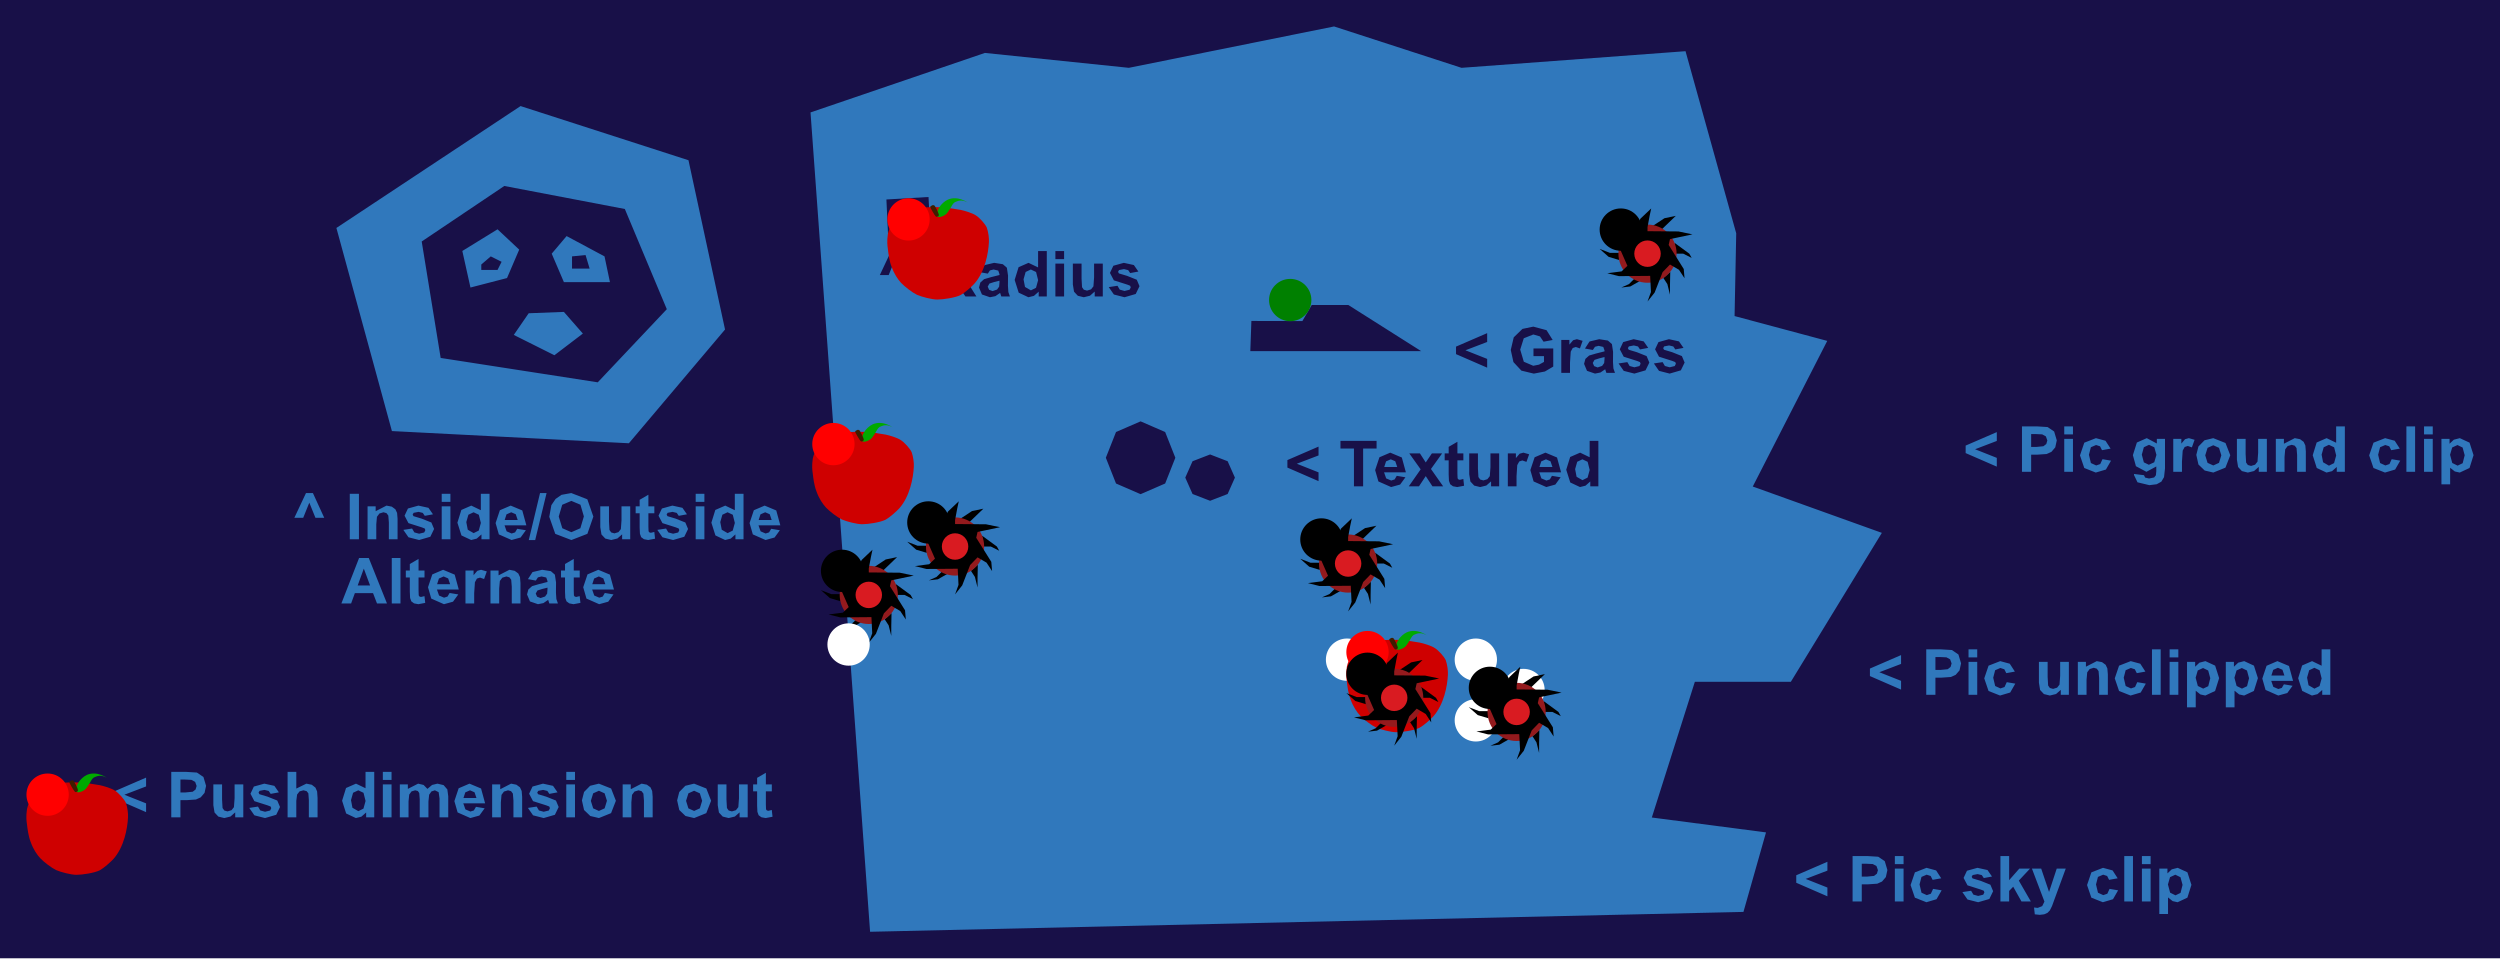
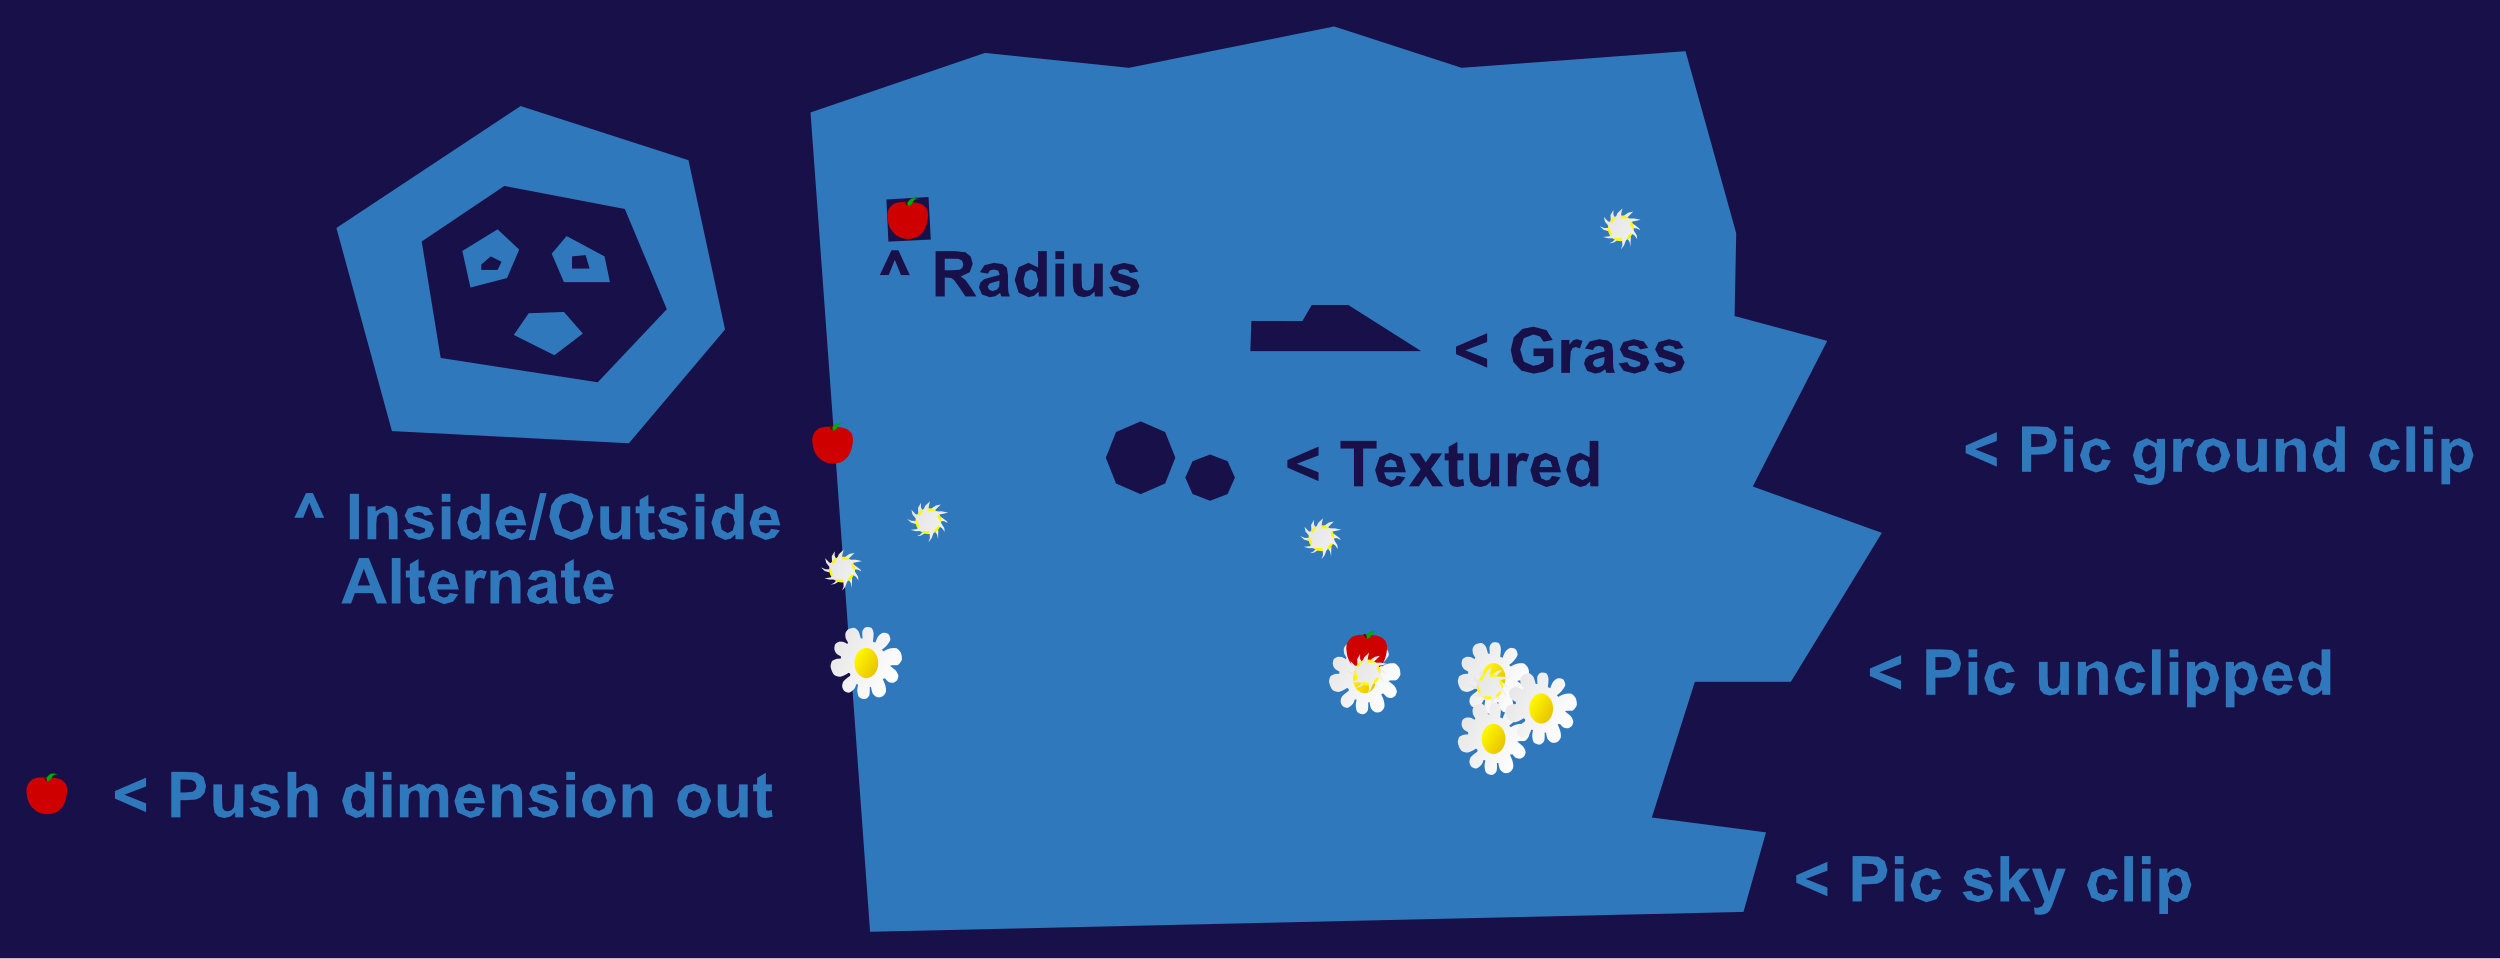
<svg xmlns="http://www.w3.org/2000/svg" xmlns:xlink="http://www.w3.org/1999/xlink" viewBox="0 0 945.219 362.292">
  <defs>
    <g id="killer">
      <style type="text/css">
-         	.st0 { fill: #000000; }
-         	.st1 { fill: #941A1D; }
-         	.st2 { fill: #D91B21; }
+         	.st0{fill:#231F20;}
+         	.st1{fill:#941A1D;}
+         	.st2{fill:#D91B21;}
        </style>
-       <polygon class="st0" points="20.1,6.6 23.5,7.9 28.8,2.8 24.5,3.7" />
-       <polygon class="st0" points="28.3,13 33.9,17.1 34.8,18.7 31.6,17.1 28.8,17.1" />
-       <polygon class="st0" points="26.7,24 26.6,28.9 26.6,32.6 25.6,28.6 24.1,26.3" />
-       <polygon class="st0" points="15.1,27.5 11.6,29.5 8.2,29.9 11.1,28.6 13.1,26.6" />
-       <polygon class="st0" points="7.4,19.5 7.4,16.8 3.9,16.8 0,15.3 3.4,18.3" />
-       <polygon class="st0" points="9.6,10.4 9.2,5.6 11.7,1.3 11.7,5.3 13.1,7.9" />
-       <circle class="st1" cx="18.1" cy="17.1" r="11" />
-       <polygon class="st0" points="26.1,13.8 31.8,22.9 32.1,26.4 30,23.2 26.6,21.2 23.8,24.1 20.8,31.8 18.1,35.2 19.4,31.6 19.1,25.5           7.3,25.6 2.9,24.5 8.3,23.8 10.5,21.7 7.6,15.1 4.6,11.4 3.6,7.3 7.1,10.9 9.5,12.1 10.9,12.1 13.1,8.8 15.4,3.9 19.5,0 18.9,2.8           18.1,7.1 18.1,8.6 29.8,8.7 35.1,9.8 26.6,11.6" />
-       <circle class="st2" cx="18.1" cy="17.1" r="5" />
+       <polygon id="polygon3339" class="st0" points="12.7,1.2 10.8,1.6 8.9,2.9 10.4,3.5 " />
+       <polygon id="polygon3341" class="st0" points="15.3,8.2 13.9,7.5 12.7,7.5 12.5,5.7 14.9,7.5 " />
+       <polygon id="polygon3343" class="st0" points="11.7,14.4 11.3,12.6 10.6,11.6 11.8,10.6 11.7,12.7 " />
+       <polygon id="polygon3345" class="st0" points="3.6,13.2 4.9,12.6 5.8,11.7 6.7,12.1 5.1,13 " />
+       <polygon id="polygon3347" class="st0" points="1.7,7.4 0,6.7 1.5,8.1 3.3,8.6 3.3,7.4 " />
+       <polygon id="polygon3349" class="st0" points="5.2,0.6 5.2,2.3 5.8,3.5 4.2,4.6 4.1,2.5 " />
+       <circle id="circle3351" class="st1" cx="8" cy="7.5" r="4.9" />
+       <polygon id="polygon3353" class="st0" points="14.2,11.6 13.2,10.2 11.7,9.3 10.5,10.6 9.2,14 8,15.5 8.6,13.9 8.4,11.2 3.2,11.3          1.3,10.8 3.7,10.5 4.6,9.6 3.4,6.7 2,5 1.6,3.2 3.1,4.8 4.2,5.3 4.8,5.3 5.8,3.9 6.8,1.7 8.6,0 8.3,1.2 8,3.1 8,3.8 13.1,3.8          15.5,4.3 11.7,5.1 11.5,6.1 14,10.1 " />
+       <circle id="circle3355" class="st2" cx="8" cy="7.5" r="2.2" />
    </g>
    <g id="apple">
      <style type="text/css">
        	.main{fill:#CF0000;}
        	.leaf{fill:#00AA00;}
        	.stem{fill:#3F1D00;}
        </style>
-       <path class="main" d="M38.4,16.6c0.1-1.4-0.2-3.8-0.8-5.5c-0.6-1.4-2.8-3.8-4.1-4.6c-1.3-0.9-4.3-1.8-5.8-2.1           c-2.1-0.4-5.6-0.9-7.7-1c-1.8-0.1-6.2,0-7.9,0.2c-1.6,0.2-4.9,0.8-6.3,1.7C4.7,5.9,2.8,7.7,2.2,8.7c-0.7,1.1-1.8,3.5-2,4.8           c-0.4,2.8-0.2,4.3,0,5.7c0.2,1.7,0.5,4.4,1.4,6.7c1,2.8,2.4,4.8,3.6,6.1c1.3,1.4,4.3,3.7,6,4.5c1.8,0.8,5.7,1.8,7.7,1.8           c2.2,0,6.8-0.7,8.8-1.7c1.5-0.8,4.1-3.1,5.2-4.3C36.9,27.8,38.2,20.8,38.4,16.6z" />
-       <path class="leaf" d="M30.6,1.8c-0.4-0.3-2-1.3-3.8-0.8c-0.2,0.1-0.7,0.2-1.3,0.5c-0.9,0.6-1,1.3-2,2.8c-0.6,0.9-0.9,1.4-1.4,1.8           c-1,0.8-2.6,1.3-3.2,0.8c-0.7-0.7,0.2-2.8,1.1-4c0.5-0.6,1.4-1.7,2.9-2.4C26.7-1.1,30.4,1.6,30.6,1.8z" />
-       <path class="stem" d="M18.4,7c-0.7-0.7-2.1-3.4-2.1-3.4c-0.1-0.2-0.1-0.5,0.1-0.6l0.5-0.3C17.3,2.5,17.8,2.6,18,3           c0,0,1.5,2.6,1.5,3.5c0,0-0.3,0.3-0.4,0.4C19,7,18.4,7,18.4,7z" />
+       <path class="main" d="M15.4,6.6c0-0.5-0.1-1.5-0.3-2.2c-0.2-0.6-1.1-1.5-1.7-1.9c-0.5-0.3-1.7-0.7-2.3-0.8C10.2,1.6,8.8,1.4,8,1.4             c-0.7,0-2.5,0-3.2,0.1c-0.6,0.1-2,0.3-2.5,0.7c-0.4,0.3-1.2,1-1.4,1.4C0.6,3.9,0.2,4.9,0.1,5.4c-0.2,1.1-0.1,1.7,0,2.3             c0.1,0.7,0.2,1.8,0.6,2.7c0.4,1.1,1,1.9,1.5,2.5c0.5,0.5,1.7,1.5,2.4,1.8c0.7,0.3,2.3,0.7,3.1,0.7c0.9,0,2.7-0.3,3.5-0.7             c0.6-0.3,1.6-1.2,2.1-1.7C14.8,11.1,15.3,8.3,15.4,6.6z" />
+       <path class="leaf" d="M12.3,0.7c-0.2-0.1-0.8-0.5-1.5-0.3c-0.1,0-0.3,0.1-0.5,0.2C9.9,0.9,9.8,1.1,9.5,1.7C9.2,2.1,9.1,2.3,8.9,2.5             C8.5,2.8,7.8,3,7.6,2.8C7.3,2.5,7.7,1.6,8,1.1c0.2-0.3,0.6-0.7,1.2-1C10.7-0.4,12.2,0.6,12.3,0.7z" />
+       <path class="stem" d="M7.4,2.8C7.1,2.5,6.5,1.4,6.5,1.4c0-0.1,0-0.2,0.1-0.2l0.2-0.1c0.2-0.1,0.4,0,0.4,0.1c0,0,0.6,1,0.6,1.4             c0,0-0.1,0.1-0.2,0.2C7.6,2.8,7.4,2.8,7.4,2.8z" />
+     </g>
+     <g id="flower">
+       <style type="text/css">
+     	.st0{fill:url(#XMLID_8_);}
+     	.st1{fill:url(#XMLID_9_);}
+     	.st2{display:none;}
+     </style>
+       <linearGradient id="XMLID_8_" gradientUnits="userSpaceOnUse" x1="26.396" y1="21.563" x2="3.022" y2="8.068">
+         <stop offset="0" style="stop-color:#FFFFFF" />
+         <stop offset="1" style="stop-color:#E7E7E7" />
+       </linearGradient>
+       <path id="XMLID_5_" class="st0" d="M17.2,6.9l0.9,0.4c0,0,0.7-1.9,1.1-2.4c0.3-0.4,1.2-1.2,1.7-1.3C21.5,3.4,22.6,3.7,23,4   c0.4,0.3,0.8,1.5,0.8,2c0,0.7-1,1.9-1.4,2.4c-0.4,0.5-1.8,1.6-1.8,1.6l0.6,0.6c0,0,1.3-0.8,1.8-0.9c0.7-0.3,2.3-0.5,3.1-0.3   c0.5,0.2,1.3,1.1,1.6,1.6c0.3,0.5,0.5,1.9,0.5,2.5c-0.1,0.7-0.9,1.8-1.5,2.2c-0.6,0.3-1.9,0-2.6,0.2c-0.1,0-0.4,0.2-0.4,0.2   s1.6,1.2,2.1,1.7c0.4,0.4,0.9,1.5,1,2c0.1,0.4-0.2,1.2-0.4,1.6c-0.2,0.4-0.9,0.8-1.3,1c-0.5,0.2-1.5,0-1.9-0.2   c-0.5-0.2-1.4-1.4-1.4-1.4L20.9,21c0,0,0.7,1.6,0.9,2.1c0.2,0.7,0.5,2,0.3,2.8c-0.1,0.5-0.7,1.3-1.1,1.6c-0.5,0.4-1.6,0.6-2.2,0.4   c-0.5-0.1-1.4-0.9-1.7-1.4c-0.3-0.5-0.6-2.4-0.6-2.4H16c0,0,0.1,2.5-0.2,3.2c-0.2,0.5-1,1.2-1.5,1.3c-0.6,0.2-1.9-0.3-2.3-0.7   c-0.5-0.4-0.6-1.7-0.7-2.3c-0.1-0.6,0.3-2.5,0.3-2.5L10.9,23c0,0-0.3,1.2-0.7,1.7c-0.4,0.5-1.4,1.4-2,1.5c-0.5,0.1-1.5-0.3-1.9-0.7   c-0.3-0.3-0.6-1-0.7-1.4c-0.1-0.6,0.1-1.7,0.5-2.2c0.4-0.6,2.5-2.1,2.5-2.1s0.1-0.5,0-0.7C8.5,18.9,8,18.7,8,18.7s-1,0.7-1.5,0.9   c-0.4,0.2-1.4,0.6-1.8,0.6c-0.5,0-1.6-0.3-2-0.6c-0.4-0.3-0.8-1-1-1.5c-0.2-0.5-0.6-1.6-0.5-2.2c0.1-0.4,0.3-1.5,0.7-1.8   C2.2,14,3,13.5,3.6,13.4c0.2,0,1.5-0.1,1.5-0.1l0-0.8c0,0-1-0.6-1.4-0.8c-0.4-0.3-0.9-1.1-1-1.6C2.5,9.4,2.7,8.2,3,7.8   c0.3-0.4,1.4-0.9,1.5-0.9c0.1,0,1.4,0,1.8,0.2c0.3,0.1,1.2,0.7,1.2,0.7l0.3-0.5c0,0-0.7-1.2-0.9-1.6C6.8,5.2,6.7,4.2,6.8,3.8   c0.1-0.5,0.6-1.2,1-1.5c0.4-0.3,1.9-0.7,2.4-0.6c0.5,0.1,1.3,0.9,1.6,1.4c0.3,0.6,0.8,2.6,0.8,2.6l0.7,0c0,0-0.2-1.9-0.1-2.6   c0.1-0.5,0.7-1.4,1.2-1.6c0.5-0.2,1.8-0.1,2.2,0.2c0.4,0.3,0.6,0.9,0.7,1.3C17.7,3.9,17.2,6.9,17.2,6.9z" />
+       <g id="Layer_3">
+ 	</g>
+       <linearGradient id="XMLID_9_" gradientUnits="userSpaceOnUse" x1="18.889" y1="17.46" x2="10.597" y2="12.672">
+         <stop offset="0" style="stop-color:#E9C300" />
+         <stop offset="1" style="stop-color:#FFF900" />
+       </linearGradient>
+       <ellipse id="XMLID_1_" class="st1" cx="14.7" cy="15" rx="4.5" ry="5.7" />
    </g>
  </defs>
  <rect width="100%" height="100%" style="fill: #181048;" />
  <path fill-rule="evenodd" fill="#3078bc" d="M659.175 344.784 L328.97 352.292 L306.444 42.509 L372.371 20.011 L426.808 25.643 L504.396 10 L552.576 25.643 L637.275 19.357 L656.444 88.214 L655.819 119.499 L690.858 128.885 L662.701 183.948 L711.507 201.468 L677.093 257.782 L640.801 257.782 L624.533 309.09 L667.707 314.721 M464.159 174.388 L457.523 171.822 L450.886 174.388 L448.137 180.582 L450.886 186.776 L457.523 189.342 L464.159 186.776 L466.908 180.582 M440.534 163.34 L431.243 159.308 L421.951 163.34 L418.103 173.073 L421.951 182.807 L431.243 186.839 L440.534 182.807 L444.383 173.073 M260.27 299.954 L259.391 302.79 L260.27 305.626 L262.438 306.61 L264.6 305.626 L265.473 302.766 L264.6 299.954 L262.438 298.97 M224.27 299.954 L223.391 302.79 L224.27 305.626 L226.438 306.61 L228.6 305.626 L229.473 302.766 L228.6 299.954 L226.438 298.97 M175.918 299.591 L175.226 301.723 L180.148 301.723 L179.41 299.55 L177.699 298.805 M133.498 299.737 L132.707 302.52 L133.257 305.403 L135.484 306.692 L137.418 305.725 L138.214 302.837 L137.441 299.749 L135.46 298.805 M274.664 296.567 L274.664 302.286 L274.846 305.503 L275.508 306.44 L276.727 306.786 L278.238 306.323 L279.153 305.175 L279.399 301.817 L279.399 296.567 L282.692 296.567 L282.692 309.013 L279.633 309.013 L279.633 307.149 L277.846 308.72 L275.508 309.294 L273.258 308.743 L271.817 307.196 L271.371 304.442 L271.371 296.567 M217.399 296.567 L217.399 309.013 L214.106 309.013 L214.106 296.567 M148.039 296.567 L148.039 309.013 L144.746 309.013 L144.746 296.567 M83.96 296.567 L83.96 302.286 L84.142 305.503 L84.804 306.44 L86.023 306.786 L87.534 306.323 L88.449 305.175 L88.695 301.817 L88.695 296.567 L91.988 296.567 L91.988 309.013 L88.929 309.013 L88.929 307.149 L87.142 308.72 L84.804 309.294 L82.554 308.743 L81.113 307.196 L80.667 304.442 L80.667 296.567 M267.055 298.12 L268.86 302.755 L267.037 307.436 L262.449 309.294 L259.186 308.52 L256.824 306.253 L256.016 302.614 L256.824 299.438 L259.115 297.095 L262.426 296.286 M244.57 296.679 L245.936 297.68 L246.58 299.063 L246.762 301.278 L246.762 309.013 L243.469 309.013 L243.469 302.661 L243.258 300.054 L242.572 299.134 L241.43 298.805 L239.895 299.274 L238.963 300.516 L238.711 303.376 L238.711 309.013 L235.418 309.013 L235.418 296.567 L238.477 296.567 L238.477 298.395 L242.578 296.286 M231.055 298.12 L232.86 302.755 L231.037 307.436 L226.449 309.294 L223.186 308.52 L220.824 306.253 L220.016 302.614 L220.824 299.438 L223.115 297.095 L226.426 296.286 M209.094 297.118 L210.805 299.579 L207.699 300.153 L206.943 299.04 L205.355 298.653 L203.492 299.016 L203.117 299.684 L203.445 300.282 L206.521 301.208 L210.195 302.673 L211.226 305.122 L209.797 308.063 L205.566 309.294 L201.541 308.263 L199.601 305.462 L202.906 304.958 L203.762 306.417 L205.566 306.915 L207.488 306.446 L207.922 305.567 L207.687 304.946 L206.586 304.513 L201.535 302.907 L200.058 300.106 L201.336 297.388 L205.297 296.286 M195.227 296.679 L196.592 297.68 L197.236 299.063 L197.418 301.278 L197.418 309.013 L194.125 309.013 L194.125 302.661 L193.914 300.054 L193.228 299.134 L192.086 298.805 L190.551 299.274 L189.619 300.516 L189.367 303.376 L189.367 309.013 L186.074 309.013 L186.074 296.567 L189.133 296.567 L189.133 298.395 L193.234 296.286 M181.883 298.12 L183.418 303.739 L175.168 303.739 L175.965 306.018 L177.863 306.833 L179.164 306.411 L179.961 305.052 L183.242 305.602 L181.244 308.35 L177.828 309.294 L173.023 307.173 L171.793 302.884 L173.41 298.038 L177.5 296.286 M160.16 296.778 L161.601 298.266 L163.371 296.778 L165.398 296.286 L167.718 296.843 L169.136 298.477 L169.476 301.055 L169.476 309.013 L166.183 309.013 L166.183 301.899 L165.843 299.509 L164.437 298.805 L163.136 299.227 L162.257 300.464 L161.988 303.036 L161.988 309.013 L158.695 309.013 L158.695 302.192 L158.519 299.848 L157.974 299.063 L156.972 298.805 L155.601 299.216 L154.728 300.399 L154.464 302.966 L154.464 309.013 L151.171 309.013 L151.171 296.567 L154.207 296.567 L154.207 298.266 L158.086 296.286 M103.734 297.118 L105.445 299.579 L102.339 300.153 L101.583 299.04 L99.995 298.653 L98.132 299.016 L97.757 299.684 L98.085 300.282 L101.161 301.208 L104.835 302.673 L105.866 305.122 L104.437 308.063 L100.206 309.294 L96.181 308.263 L94.241 305.462 L97.546 304.958 L98.402 306.417 L100.206 306.915 L102.128 306.446 L102.562 305.567 L102.327 304.946 L101.226 304.513 L96.175 302.907 L94.698 300.106 L95.976 297.388 L99.937 296.286 M68.222 299.614 L70.12 299.614 L72.862 299.345 L73.946 298.501 L74.339 297.165 L73.788 295.618 L72.394 294.856 L69.898 294.739 L68.222 294.739 M55.234 297.341 L47.019 300.481 L55.234 303.739 L55.234 307.055 L43.456 301.934 L43.456 299.098 L55.234 294.001 M289.563 296.567 L291.813 296.567 L291.813 299.192 L289.563 299.192 L289.563 304.208 L289.627 305.983 L289.92 306.399 L290.477 306.563 L291.801 306.247 L292.082 308.802 L289.481 309.294 L287.875 308.995 L286.826 308.221 L286.363 306.938 L286.258 304.618 L286.258 299.192 L284.746 299.192 L284.746 296.567 L286.258 296.567 L286.258 294.095 L289.563 292.173 M217.399 291.833 L217.399 294.88 L214.106 294.88 L214.106 291.833 M148.039 291.833 L148.039 294.88 L144.746 294.88 L144.746 291.833 M141.496 291.833 L141.496 309.013 L138.437 309.013 L138.437 307.184 L136.638 308.772 L134.546 309.294 L130.873 307.565 L129.343 302.743 L130.832 297.932 L134.593 296.286 L138.203 298.02 L138.203 291.833 M112.027 291.833 L112.027 298.149 L115.835 296.286 L117.886 296.708 L119.263 297.786 L119.896 299.239 L120.066 301.712 L120.066 309.013 L116.773 309.013 L116.773 302.438 L116.585 299.954 L115.923 299.116 L114.734 298.805 L113.269 299.204 L112.326 300.405 L112.027 302.778 L112.027 309.013 L108.734 309.013 L108.734 291.833 M70.319 291.833 L74.444 292.091 L76.917 293.772 L77.913 297.118 L77.339 299.778 L75.88 301.471 L74.081 302.286 L70.483 302.532 L68.222 302.532 L68.222 309.013 L64.753 309.013 L64.753 291.833 M204.994 222.683 L203.201 223.257 L202.556 224.417 L203.072 225.613 L204.384 226.117 L206.083 225.531 L206.869 224.441 L206.998 222.835 L206.998 222.179 M224.63 218.734 L223.939 220.867 L228.861 220.867 L228.123 218.693 L226.412 217.949 M165.95 218.734 L165.259 220.867 L170.181 220.867 L169.443 218.693 L167.732 217.949 M230.595 217.263 L232.13 222.882 L223.88 222.882 L224.677 225.162 L226.576 225.976 L227.877 225.554 L228.673 224.195 L231.955 224.746 L229.957 227.494 L226.541 228.437 L221.736 226.316 L220.505 222.027 L222.123 217.181 L226.212 215.429 M208.275 215.951 L209.792 217.275 L210.232 220.222 L210.197 224.066 L210.355 226.486 L210.947 228.156 L207.689 228.156 L207.373 227.183 L207.255 226.796 L205.451 228.027 L203.4 228.437 L200.371 227.394 L199.263 224.757 L199.767 222.876 L201.179 221.611 L203.798 220.843 L206.998 220.035 L206.998 219.706 L206.529 218.353 L204.759 217.949 L203.388 218.294 L202.591 219.507 L199.603 218.968 L201.337 216.296 L204.994 215.429 M194.595 215.822 L195.961 216.824 L196.605 218.206 L196.787 220.421 L196.787 228.156 L193.494 228.156 L193.494 221.804 L193.283 219.197 L192.597 218.277 L191.455 217.949 L189.919 218.417 L188.988 219.66 L188.736 222.519 L188.736 228.156 L185.443 228.156 L185.443 215.71 L188.502 215.71 L188.502 217.538 L192.603 215.429 M184.052 216.05 L183.033 218.921 L181.486 218.382 L180.314 218.763 L179.558 220.14 L179.283 224.312 L179.283 228.156 L175.99 228.156 L175.99 215.71 L179.048 215.71 L179.048 217.48 L180.46 215.828 L181.884 215.429 M171.915 217.263 L173.45 222.882 L165.2 222.882 L165.997 225.162 L167.896 225.976 L169.197 225.554 L169.993 224.195 L173.275 224.746 L171.277 227.494 L167.861 228.437 L163.056 226.316 L161.825 222.027 L163.443 217.181 L167.532 215.429 M135.236 221.359 L139.923 221.359 L137.556 214.984 M216.931 215.71 L219.181 215.71 L219.181 218.335 L216.931 218.335 L216.931 223.351 L216.996 225.126 L217.289 225.542 L217.845 225.706 L219.17 225.39 L219.451 227.945 L216.849 228.437 L215.244 228.138 L214.195 227.365 L213.732 226.081 L213.627 223.761 L213.627 218.335 L212.115 218.335 L212.115 215.71 L213.627 215.71 L213.627 213.238 L216.931 211.316 M158.251 215.71 L160.501 215.71 L160.501 218.335 L158.251 218.335 L158.251 223.351 L158.316 225.126 L158.609 225.542 L159.165 225.706 L160.49 225.39 L160.771 227.945 L158.169 228.437 L156.564 228.138 L155.515 227.365 L155.052 226.081 L154.947 223.761 L154.947 218.335 L153.435 218.335 L153.435 215.71 L154.947 215.71 L154.947 213.238 L158.251 211.316 M151.415 210.976 L151.415 228.156 L148.122 228.156 L148.122 210.976 M139.431 210.976 L146.31 228.156 L142.537 228.156 L141.037 224.253 L134.169 224.253 L132.751 228.156 L129.072 228.156 L135.763 210.976 M287.529 194.467 L286.838 196.6 L291.76 196.6 L291.021 194.426 L289.31 193.682 M273.117 194.614 L272.326 197.397 L272.877 200.28 L275.103 201.569 L277.037 200.602 L277.834 197.713 L277.06 194.625 L275.08 193.682 M191.505 194.467 L190.814 196.6 L195.736 196.6 L194.997 194.426 L193.286 193.682 M177.093 194.614 L176.302 197.397 L176.853 200.28 L179.079 201.569 L181.013 200.602 L181.81 197.713 L181.036 194.625 L179.056 193.682 M266.322 191.444 L266.322 203.889 L263.029 203.889 L263.029 191.444 M230.252 191.444 L230.252 197.162 L230.433 200.379 L231.095 201.317 L232.314 201.662 L233.826 201.2 L234.74 200.051 L234.986 196.694 L234.986 191.444 L238.279 191.444 L238.279 203.889 L235.22 203.889 L235.22 202.026 L233.433 203.596 L231.095 204.17 L228.845 203.619 L227.404 202.073 L226.959 199.319 L226.959 191.444 M170.298 191.444 L170.298 203.889 L167.005 203.889 L167.005 191.444 M293.494 192.996 L295.029 198.616 L286.779 198.616 L287.576 200.895 L289.474 201.709 L290.775 201.287 L291.572 199.928 L294.853 200.479 L292.855 203.227 L289.439 204.17 L284.635 202.049 L283.404 197.76 L285.021 192.914 L289.111 191.162 M258.017 191.994 L259.728 194.455 L256.623 195.03 L255.867 193.916 L254.279 193.53 L252.415 193.893 L252.04 194.561 L252.369 195.159 L255.445 196.084 L259.119 197.549 L260.15 199.998 L258.72 202.94 L254.49 204.17 L250.464 203.139 L248.525 200.338 L251.83 199.834 L252.685 201.293 L254.49 201.791 L256.412 201.323 L256.845 200.444 L256.611 199.823 L255.509 199.389 L250.458 197.784 L248.982 194.983 L250.259 192.264 L254.22 191.162 M197.47 192.996 L199.005 198.616 L190.755 198.616 L191.552 200.895 L193.45 201.709 L194.751 201.287 L195.548 199.928 L198.829 200.479 L196.831 203.227 L193.415 204.17 L188.611 202.049 L187.38 197.76 L188.997 192.914 L193.087 191.162 M161.993 191.994 L163.704 194.455 L160.599 195.03 L159.843 193.916 L158.255 193.53 L156.392 193.893 L156.017 194.561 L156.345 195.159 L159.421 196.084 L163.095 197.549 L164.126 199.998 L162.696 202.94 L158.466 204.17 L154.44 203.139 L152.501 200.338 L155.806 199.834 L156.661 201.293 L158.466 201.791 L160.388 201.323 L160.821 200.444 L160.587 199.823 L159.485 199.389 L154.434 197.784 L152.958 194.983 L154.235 192.264 L158.196 191.162 M148.126 191.555 L149.491 192.557 L150.136 193.94 L150.317 196.155 L150.317 203.889 L147.024 203.889 L147.024 197.537 L146.813 194.93 L146.128 194.01 L144.985 193.682 L143.45 194.151 L142.519 195.393 L142.267 198.252 L142.267 203.889 L138.974 203.889 L138.974 191.444 L142.032 191.444 L142.032 193.272 L146.134 191.162 M212.564 190.852 L211.252 195.287 L212.599 199.711 L216.021 201.217 L219.425 199.723 L220.755 195.241 L219.461 190.834 L216.021 189.381 M245.15 191.444 L247.4 191.444 L247.4 194.069 L245.15 194.069 L245.15 199.084 L245.215 200.86 L245.507 201.276 L246.064 201.44 L247.388 201.123 L247.67 203.678 L245.068 204.17 L243.463 203.871 L242.414 203.098 L241.951 201.815 L241.845 199.494 L241.845 194.069 L240.334 194.069 L240.334 191.444 L241.845 191.444 L241.845 188.971 L245.15 187.049 M281.115 186.709 L281.115 203.889 L278.057 203.889 L278.057 202.061 L276.258 203.649 L274.166 204.17 L270.492 202.442 L268.963 197.619 L270.451 192.809 L274.213 191.162 L277.822 192.897 L277.822 186.709 M266.322 186.709 L266.322 189.756 L263.029 189.756 L263.029 186.709 M185.091 186.709 L185.091 203.889 L182.033 203.889 L182.033 202.061 L180.234 203.649 L178.142 204.17 L174.468 202.442 L172.939 197.619 L174.427 192.809 L178.189 191.162 L181.798 192.897 L181.798 186.709 M170.298 186.709 L170.298 189.756 L167.005 189.756 L167.005 186.709 M135.712 186.709 L135.712 203.889 L132.243 203.889 L132.243 186.709 M222.062 188.772 L224.341 195.323 L222.08 201.832 L216.033 204.182 L209.939 201.844 L207.677 195.405 L208.462 190.998 L210.062 188.643 L212.283 187.096 L215.986 186.416 M206.654 186.416 L202.353 204.182 L199.927 204.182 L204.181 186.416 M118.306 186.416 L122.595 195.78 L119.267 195.78 L116.946 190.049 L114.638 195.78 L111.286 195.78 L115.692 186.416 M196.817 40.104 L260.304 60.584 L274.128 124.583 L237.777 167.591 L148.178 162.983 L127.186 86.184 M190.673 70.312 L159.442 91.304 L166.61 135.335 L226.001 144.551 L252.112 116.903 L236.241 79.016 M188.113 86.696 L196.305 94.376 L191.697 105.127 L177.873 108.711 L174.801 94.888 M228.561 96.936 L230.609 106.663 L213.201 106.663 L208.593 95.912 L214.225 89.256 M213.201 117.927 L220.369 126.119 L209.617 134.311 L194.257 126.631 L199.889 118.439 M216.273 96.936 L216.273 101.543 L222.929 101.543 L221.393 96.424 M185.553 96.936 L181.969 100.008 L181.969 102.055 L188.113 102.055 L189.649 98.984 M834.648 169.327 L833.77 172.163 L834.648 174.999 L836.816 175.983 L838.979 174.999 L839.852 172.139 L838.979 169.327 L836.816 168.342 M927.133 169.192 L926.336 171.952 L927.168 175.051 L929.196 176.053 L931.106 175.133 L931.868 172.116 L931.082 169.21 L929.137 168.26 M878.564 169.11 L877.773 171.893 L878.324 174.776 L880.551 176.065 L882.484 175.098 L883.281 172.21 L882.508 169.122 L880.527 168.178 M810.561 169.098 L809.793 171.905 L810.561 174.805 L812.453 175.725 L814.492 174.782 L815.324 171.987 L814.527 169.116 L812.512 168.178 M919.793 165.94 L919.793 178.385 L916.5 178.385 L916.5 165.94 M849.043 165.94 L849.043 171.659 L849.225 174.876 L849.887 175.813 L851.105 176.159 L852.617 175.696 L853.531 174.547 L853.777 171.19 L853.777 165.94 L857.07 165.94 L857.07 178.385 L854.012 178.385 L854.012 176.522 L852.225 178.092 L849.887 178.667 L847.637 178.116 L846.195 176.569 L845.75 173.815 L845.75 165.94 M783.761 165.94 L783.761 178.385 L780.468 178.385 L780.468 165.94 M933.707 167.358 L935.219 172.092 L933.696 176.938 L930.004 178.667 L928.135 178.256 L926.371 176.85 L926.371 183.12 L923.079 183.12 L923.079 165.94 L926.149 165.94 L926.149 167.768 L927.766 166.245 L930.028 165.659 M905.408 166.637 L907.336 169.62 L904.09 170.206 L903.346 168.741 L901.84 168.249 L899.877 169.098 L899.144 171.94 L899.889 175.069 L901.887 175.983 L903.422 175.45 L904.266 173.616 L907.5 174.167 L905.566 177.53 L901.734 178.667 L897.381 176.944 L895.758 172.174 L897.387 167.376 L901.793 165.659 M869.613 166.051 L870.978 167.053 L871.623 168.436 L871.805 170.651 L871.805 178.385 L868.512 178.385 L868.512 172.034 L868.301 169.426 L867.615 168.506 L866.473 168.178 L864.937 168.647 L864.006 169.889 L863.754 172.749 L863.754 178.385 L860.461 178.385 L860.461 165.94 L863.519 165.94 L863.519 167.768 L867.621 165.659 M841.434 167.493 L843.238 172.128 L841.416 176.809 L836.828 178.667 L833.564 177.893 L831.203 175.626 L830.395 171.987 L831.203 168.811 L833.494 166.467 L836.805 165.659 M829.742 166.28 L828.723 169.151 L827.176 168.612 L826.004 168.993 L825.248 170.37 L824.973 174.542 L824.973 178.385 L821.68 178.385 L821.68 165.94 L824.738 165.94 L824.738 167.71 L826.15 166.057 L827.574 165.659 M815.477 167.686 L815.477 165.94 L818.559 165.94 L818.559 177.108 L818.195 180.401 L817.176 182.112 L815.424 183.085 L812.652 183.436 L808.164 182.352 L806.84 179.604 L806.852 179.206 L810.613 179.663 L811.047 180.565 L812.523 180.917 L814.457 180.53 L815.113 179.698 L815.266 178.186 L815.266 176.37 L811.539 178.385 L807.566 176.264 L806.418 172.092 L807.924 167.311 L811.668 165.659 M796.064 166.637 L797.992 169.62 L794.746 170.206 L794.002 168.741 L792.496 168.249 L790.533 169.098 L789.8 171.94 L790.545 175.069 L792.543 175.983 L794.078 175.45 L794.922 173.616 L798.156 174.167 L796.222 177.53 L792.39 178.667 L788.037 176.944 L786.414 172.174 L788.043 167.376 L792.449 165.659 M767.952 168.987 L769.851 168.987 L772.593 168.717 L773.677 167.874 L774.07 166.538 L773.519 164.991 L772.124 164.229 L769.628 164.112 L767.952 164.112 M754.964 166.713 L746.749 169.854 L754.964 173.112 L754.964 176.428 L743.187 171.307 L743.187 168.471 L754.964 163.374 M919.793 161.206 L919.793 164.253 L916.5 164.253 L916.5 161.206 M913.121 161.206 L913.121 178.385 L909.828 178.385 L909.828 161.206 M886.562 161.206 L886.562 178.385 L883.504 178.385 L883.504 176.557 L881.705 178.145 L879.613 178.667 L875.939 176.938 L874.41 172.116 L875.898 167.305 L879.66 165.659 L883.269 167.393 L883.269 161.206 M783.761 161.206 L783.761 164.253 L780.468 164.253 L780.468 161.206 M770.05 161.206 L774.175 161.463 L776.648 163.145 L777.644 166.491 L777.07 169.151 L775.611 170.844 L773.812 171.659 L770.214 171.905 L767.952 171.905 L767.952 178.385 L764.484 178.385 L764.484 161.206 M845.604 253.497 L844.808 256.257 L845.64 259.356 L847.667 260.358 L849.577 259.438 L850.339 256.421 L849.554 253.514 L847.608 252.565 M830.94 253.497 L830.144 256.257 L830.976 259.356 L833.003 260.358 L834.913 259.438 L835.675 256.421 L834.89 253.514 L832.944 252.565 M873.068 253.415 L872.276 256.198 L872.827 259.081 L875.054 260.37 L876.987 259.403 L877.784 256.514 L877.011 253.426 L875.03 252.483 M859.472 253.268 L858.78 255.401 L863.702 255.401 L862.964 253.227 L861.253 252.483 M823.6 250.245 L823.6 262.69 L820.308 262.69 L820.308 250.245 M774.186 250.245 L774.186 255.964 L774.368 259.18 L775.03 260.118 L776.249 260.464 L777.76 260.001 L778.674 258.852 L778.921 255.495 L778.921 250.245 L782.213 250.245 L782.213 262.69 L779.155 262.69 L779.155 260.827 L777.368 262.397 L775.03 262.971 L772.78 262.421 L771.338 260.874 L770.893 258.12 L770.893 250.245 M747.568 250.245 L747.568 262.69 L744.276 262.69 L744.276 250.245 M865.436 251.798 L866.972 257.417 L858.722 257.417 L859.518 259.696 L861.417 260.51 L862.718 260.089 L863.515 258.729 L866.796 259.28 L864.798 262.028 L861.382 262.971 L856.577 260.85 L855.347 256.561 L856.964 251.716 L861.054 249.964 M852.179 251.663 L853.69 256.397 L852.167 261.243 L848.476 262.971 L846.606 262.561 L844.843 261.155 L844.843 267.424 L841.55 267.424 L841.55 250.245 L844.62 250.245 L844.62 252.073 L846.237 250.549 L848.499 249.964 M837.515 251.663 L839.026 256.397 L837.503 261.243 L833.812 262.971 L831.942 262.561 L830.179 261.155 L830.179 267.424 L826.886 267.424 L826.886 250.245 L829.956 250.245 L829.956 252.073 L831.573 250.549 L833.835 249.964 M809.215 250.942 L811.143 253.924 L807.897 254.51 L807.153 253.046 L805.647 252.553 L803.684 253.403 L802.952 256.245 L803.696 259.374 L805.694 260.288 L807.229 259.755 L808.073 257.921 L811.307 258.471 L809.374 261.835 L805.541 262.971 L801.188 261.249 L799.565 256.479 L801.194 251.68 L805.6 249.964 M794.756 250.356 L796.122 251.358 L796.766 252.741 L796.948 254.956 L796.948 262.69 L793.655 262.69 L793.655 256.339 L793.444 253.731 L792.758 252.811 L791.616 252.483 L790.081 252.952 L789.149 254.194 L788.897 257.053 L788.897 262.69 L785.604 262.69 L785.604 250.245 L788.663 250.245 L788.663 252.073 L792.764 249.964 M759.871 250.942 L761.799 253.924 L758.553 254.51 L757.809 253.046 L756.303 252.553 L754.34 253.403 L753.608 256.245 L754.352 259.374 L756.35 260.288 L757.885 259.755 L758.729 257.921 L761.963 258.471 L760.03 261.835 L756.198 262.971 L751.844 261.249 L750.221 256.479 L751.85 251.68 L756.256 249.964 M731.76 253.292 L733.658 253.292 L736.4 253.022 L737.484 252.178 L737.877 250.842 L737.326 249.296 L735.932 248.534 L733.435 248.417 L731.76 248.417 M718.771 251.018 L710.557 254.159 L718.771 257.417 L718.771 260.733 L706.994 255.612 L706.994 252.776 L718.771 247.678 M881.066 245.51 L881.066 262.69 L878.007 262.69 L878.007 260.862 L876.208 262.45 L874.116 262.971 L870.443 261.243 L868.913 256.421 L870.401 251.61 L874.163 249.964 L877.773 251.698 L877.773 245.51 M823.6 245.51 L823.6 248.557 L820.308 248.557 L820.308 245.51 M816.928 245.51 L816.928 262.69 L813.636 262.69 L813.636 245.51 M747.568 245.51 L747.568 248.557 L744.276 248.557 L744.276 245.51 M733.857 245.51 L737.982 245.768 L740.455 247.45 L741.451 250.796 L740.877 253.456 L739.418 255.149 L737.619 255.964 L734.021 256.21 L731.76 256.21 L731.76 262.69 L728.291 262.69 L728.291 245.51 M820.464 331.647 L819.667 334.407 L820.499 337.507 L822.527 338.509 L824.437 337.589 L825.198 334.571 L824.413 331.665 L822.468 330.716 M813.124 328.395 L813.124 340.841 L809.831 340.841 L809.831 328.395 M771.744 328.395 L774.721 337.231 L777.627 328.395 L781.037 328.395 L776.643 340.372 L775.858 342.54 L775.032 344.204 L774.129 345.136 L772.875 345.692 L771.194 345.892 L769.33 345.692 L769.037 343.114 L770.432 343.267 L772.131 342.593 L772.975 340.876 L768.24 328.395 M719.716 328.395 L719.716 340.841 L716.423 340.841 L716.423 328.395 M827.038 329.813 L828.55 334.548 L827.027 339.393 L823.335 341.122 L821.466 340.712 L819.702 339.306 L819.702 345.575 L816.409 345.575 L816.409 328.395 L819.48 328.395 L819.48 330.224 L821.097 328.7 L823.359 328.114 M798.739 329.093 L800.667 332.075 L797.421 332.661 L796.676 331.196 L795.171 330.704 L793.208 331.554 L792.475 334.395 L793.219 337.524 L795.217 338.438 L796.753 337.905 L797.596 336.071 L800.831 336.622 L798.897 339.985 L795.065 341.122 L790.712 339.399 L789.089 334.63 L790.717 329.831 L795.124 328.114 M751.443 328.946 L753.154 331.407 L750.049 331.981 L749.293 330.868 L747.705 330.481 L745.842 330.845 L745.467 331.513 L745.795 332.11 L748.871 333.036 L752.545 334.501 L753.576 336.95 L752.146 339.892 L747.916 341.122 L743.89 340.091 L741.951 337.29 L745.256 336.786 L746.111 338.245 L747.916 338.743 L749.838 338.274 L750.271 337.395 L750.037 336.774 L748.935 336.341 L743.885 334.735 L742.408 331.934 L743.685 329.216 L747.646 328.114 M732.019 329.093 L733.947 332.075 L730.701 332.661 L729.956 331.196 L728.451 330.704 L726.488 331.554 L725.755 334.395 L726.499 337.524 L728.497 338.438 L730.033 337.905 L730.876 336.071 L734.111 336.622 L732.177 339.985 L728.345 341.122 L723.992 339.399 L722.369 334.63 L723.997 329.831 L728.404 328.114 M703.907 331.442 L705.806 331.442 L708.548 331.173 L709.632 330.329 L710.024 328.993 L709.474 327.446 L708.079 326.684 L705.583 326.567 L703.907 326.567 M690.919 329.169 L682.704 332.309 L690.919 335.567 L690.919 338.884 L679.142 333.763 L679.142 330.927 L690.919 325.829 M813.124 323.661 L813.124 326.708 L809.831 326.708 L809.831 323.661 M806.452 323.661 L806.452 340.841 L803.159 340.841 L803.159 323.661 M759.631 323.661 L759.631 332.778 L763.486 328.395 L767.541 328.395 L763.287 332.942 L767.846 340.841 L764.295 340.841 L761.166 335.251 L759.631 336.856 L759.631 340.841 L756.338 340.841 L756.338 323.661 M719.716 323.661 L719.716 326.708 L716.423 326.708 L716.423 323.661 M706.005 323.661 L710.13 323.919 L712.603 325.6 L713.599 328.946 L713.024 331.606 L711.565 333.3 L709.767 334.114 L706.169 334.36 L703.907 334.36 L703.907 340.841 L700.439 340.841 L700.439 323.661 M335.137 75.421 L335.887 91.35 L351.919 90.57 L351.058 74.476 M377.889 106.125 L377.889 106.781 L377.76 108.387 L376.975 109.476 L375.275 110.062 L373.963 109.558 L373.447 108.363 L374.092 107.203 L375.885 106.629 M389.744 101.894 L391.725 102.838 L392.498 105.926 L391.701 108.814 L389.768 109.781 L387.541 108.492 L386.99 105.609 L387.782 102.826 M405.631 99.656 L405.631 107.531 L406.076 110.285 L407.518 111.832 L409.768 112.383 L412.106 111.808 L413.893 110.238 L413.893 112.101 L416.951 112.101 L416.951 99.656 L413.659 99.656 L413.659 104.906 L413.412 108.264 L412.498 109.412 L410.987 109.875 L409.768 109.529 L409.106 108.592 L408.924 105.375 L408.924 99.656 M399.029 99.656 L399.029 112.101 L402.322 112.101 L402.322 99.656 M424.901 99.375 L420.94 100.476 L419.662 103.195 L421.139 105.996 L426.19 107.601 L427.291 108.035 L427.526 108.656 L427.092 109.535 L425.17 110.004 L423.365 109.506 L422.51 108.047 L419.205 108.551 L421.145 111.351 L425.17 112.383 L429.401 111.152 L430.83 108.211 L429.799 105.762 L426.125 104.297 L423.049 103.371 L422.721 102.773 L423.096 102.105 L424.959 101.742 L426.547 102.129 L427.303 103.242 L430.408 102.668 L428.698 100.207 M375.885 99.375 L372.229 100.242 L370.494 102.914 L373.482 103.453 L374.279 102.24 L375.65 101.894 L377.42 102.299 L377.889 103.652 L377.889 103.98 L374.689 104.789 L372.07 105.556 L370.658 106.822 L370.154 108.703 L371.262 111.34 L374.291 112.383 L376.342 111.972 L378.146 110.742 L378.264 111.129 L378.58 112.101 L381.838 112.101 L381.246 110.431 L381.088 108.012 L381.123 104.168 L380.684 101.221 L379.166 99.896 M357.197 97.828 L359.904 97.828 L362.436 97.887 L363.742 98.56 L364.205 99.961 L363.854 101.25 L362.881 101.976 L359.764 102.187 L357.197 102.187 M399.029 94.922 L399.029 97.969 L402.322 97.969 L402.322 94.922 M392.487 94.922 L392.487 101.109 L388.877 99.375 L385.115 101.021 L383.627 105.832 L385.157 110.654 L388.83 112.383 L390.922 111.861 L392.721 110.273 L392.721 112.101 L395.78 112.101 L395.78 94.922 M353.729 94.922 L353.729 112.101 L357.197 112.101 L357.197 104.93 L357.901 104.93 L359.647 105.123 L360.69 105.838 L362.518 108.363 L365.026 112.101 L369.174 112.101 L367.076 108.75 L365.102 105.961 L363.244 104.519 L366.643 102.931 L367.779 99.738 L367.029 97.031 L365.031 95.385 L361.029 94.922 M337.061 94.629 L332.654 103.992 L336.006 103.992 L338.315 98.262 L340.635 103.992 L343.963 103.992 L339.674 94.629 M537.329 132.757 L509.775 115.309 L495.951 115.309 L492.417 121.392 L473.134 121.348 L472.731 132.757 M598.288 173.66 L600.269 174.603 L601.042 177.691 L600.245 180.579 L598.312 181.546 L596.085 180.257 L595.534 177.374 L596.325 174.591 M584.511 173.66 L586.222 174.404 L586.96 176.577 L582.038 176.577 L582.729 174.445 M525.831 173.66 L527.542 174.404 L528.28 176.577 L523.358 176.577 L524.049 174.445 M555.495 171.421 L555.495 179.296 L555.94 182.05 L557.382 183.597 L559.632 184.148 L561.97 183.574 L563.757 182.003 L563.757 183.867 L566.815 183.867 L566.815 171.421 L563.522 171.421 L563.522 176.671 L563.276 180.029 L562.362 181.177 L560.851 181.64 L559.632 181.294 L558.97 180.357 L558.788 177.14 L558.788 171.421 M532.835 171.421 L537.136 177.456 L532.647 183.867 L536.503 183.867 L539.057 180.011 L541.589 183.867 L545.632 183.867 L541.026 177.316 L545.245 171.421 L541.378 171.421 L539.057 174.843 L536.854 171.421 M584.311 171.14 L580.222 172.892 L578.604 177.738 L579.835 182.027 L584.64 184.148 L588.056 183.204 L590.054 180.456 L586.772 179.906 L585.976 181.265 L584.675 181.687 L582.776 180.872 L581.979 178.593 L590.229 178.593 L588.694 172.974 M575.983 171.14 L574.559 171.538 L573.147 173.191 L573.147 171.421 L570.089 171.421 L570.089 183.867 L573.382 183.867 L573.382 180.023 L573.657 175.851 L574.413 174.474 L575.585 174.093 L577.132 174.632 L578.151 171.761 M525.631 171.14 L521.542 172.892 L519.924 177.738 L521.155 182.027 L525.96 184.148 L529.376 183.204 L531.374 180.456 L528.092 179.906 L527.296 181.265 L525.995 181.687 L524.096 180.872 L523.299 178.593 L531.549 178.593 L530.014 172.974 M498.525 168.855 L486.748 173.952 L486.748 176.788 L498.525 181.91 L498.525 178.593 L490.31 175.335 L498.525 172.195 M551.03 167.027 L547.726 168.949 L547.726 171.421 L546.214 171.421 L546.214 174.046 L547.726 174.046 L547.726 179.472 L547.831 181.792 L548.294 183.076 L549.343 183.849 L550.948 184.148 L553.55 183.656 L553.269 181.101 L551.944 181.417 L551.388 181.253 L551.095 180.837 L551.03 179.062 L551.03 174.046 L553.28 174.046 L553.28 171.421 L551.03 171.421 M601.03 166.687 L601.03 172.874 L597.421 171.14 L593.659 172.786 L592.171 177.597 L593.7 182.419 L597.374 184.148 L599.466 183.626 L601.265 182.038 L601.265 183.867 L604.323 183.867 L604.323 166.687 M506.814 166.687 L506.814 169.593 L511.912 169.593 L511.912 183.867 L515.381 183.867 L515.381 169.593 L520.467 169.593 L520.467 166.687 M606.65 134.991 L606.65 135.648 L606.521 137.253 L605.736 138.343 L604.037 138.929 L602.724 138.425 L602.209 137.23 L602.853 136.069 L604.646 135.495 M631.006 128.241 L627.045 129.343 L625.768 132.062 L627.244 134.862 L632.295 136.468 L633.397 136.902 L633.631 137.523 L633.197 138.402 L631.276 138.87 L629.471 138.372 L628.615 136.913 L625.311 137.417 L627.25 140.218 L631.276 141.249 L635.506 140.019 L636.936 137.077 L635.904 134.628 L632.231 133.163 L629.154 132.237 L628.826 131.64 L629.201 130.972 L631.065 130.609 L632.653 130.995 L633.408 132.109 L636.514 131.534 L634.803 129.073 M617.662 128.241 L613.701 129.343 L612.424 132.062 L613.9 134.862 L618.951 136.468 L620.053 136.902 L620.287 137.523 L619.853 138.402 L617.932 138.87 L616.127 138.372 L615.271 136.913 L611.967 137.417 L613.906 140.218 L617.932 141.249 L622.162 140.019 L623.592 137.077 L622.56 134.628 L618.887 133.163 L615.81 132.237 L615.482 131.64 L615.857 130.972 L617.721 130.609 L619.309 130.995 L620.064 132.109 L623.17 131.534 L621.459 129.073 M604.646 128.241 L600.99 129.109 L599.256 131.78 L602.244 132.319 L603.041 131.107 L604.412 130.761 L606.181 131.165 L606.65 132.519 L606.65 132.847 L603.451 133.655 L600.832 134.423 L599.42 135.689 L598.916 137.569 L600.023 140.206 L603.052 141.249 L605.103 140.839 L606.908 139.609 L607.025 139.995 L607.341 140.968 L610.599 140.968 L610.007 139.298 L609.849 136.878 L609.884 133.034 L609.445 130.087 L607.927 128.763 M596.201 128.241 L594.777 128.64 L593.365 130.292 L593.365 128.523 L590.306 128.523 L590.306 140.968 L593.599 140.968 L593.599 137.124 L593.875 132.952 L594.63 131.575 L595.802 131.194 L597.349 131.734 L598.369 128.862 M562.279 125.956 L550.502 131.054 L550.502 133.89 L562.279 139.011 L562.279 135.694 L554.064 132.437 L562.279 129.296 M579.732 123.495 L575.619 124.351 L572.326 127.55 L571.201 132.319 L572.208 136.896 L575.22 140.13 L579.919 141.261 L584.109 140.458 L587.267 138.601 L587.267 131.757 L579.791 131.757 L579.791 134.652 L583.763 134.652 L583.763 136.831 L581.882 137.868 L579.697 138.296 L576.134 136.767 L574.775 132.179 L576.117 127.902 L579.732 126.46 L582.234 127.193 L583.599 129.191 L587.044 128.546 L584.73 124.837 Z" />
-   <circle cx="487.815" cy="113.443" r="8" stroke="black" stroke-width="0" fill="green" />
-   <circle cx="509.3" cy="249.414" r="8" stroke="black" stroke-width="0" fill="white" />
+   <use x="501.3" y="241.414" xlink:href="#flower" />
  <use x="335.496" y="74.957" xlink:href="#apple" />
-   <circle cx="343.496" cy="82.957" r="8" stroke="black" stroke-width="0" fill="red" />
  <use x="10" y="292.457" xlink:href="#apple" />
-   <circle cx="18" cy="300.457" r="8" stroke="black" stroke-width="0" fill="red" />
  <use x="343" y="189.529" xlink:href="#killer" />
-   <circle cx="351" cy="197.529" r="8" stroke="black" stroke-width="0" fill="black" />
  <use x="491.608" y="195.968" xlink:href="#killer" />
-   <circle cx="499.608" cy="203.968" r="8" stroke="black" stroke-width="0" fill="black" />
  <use x="604.803" y="78.808" xlink:href="#killer" />
-   <circle cx="612.803" cy="86.808" r="8" stroke="black" stroke-width="0" fill="black" />
  <use x="509.032" y="238.548" xlink:href="#apple" />
-   <circle cx="517.032" cy="246.548" r="8" stroke="black" stroke-width="0" fill="red" />
  <use x="509.032" y="246.74" xlink:href="#killer" />
-   <circle cx="517.032" cy="254.74" r="8" stroke="black" stroke-width="0" fill="black" />
-   <circle cx="557.992" cy="249.415" r="8" stroke="black" stroke-width="0" fill="white" />
-   <circle cx="557.992" cy="272.353" r="8" stroke="black" stroke-width="0" fill="white" />
-   <circle cx="576.014" cy="260.884" r="8" stroke="black" stroke-width="0" fill="white" />
+   <use x="549.992" y="241.415" xlink:href="#flower" />
+   <use x="549.992" y="264.353" xlink:href="#flower" />
+   <use x="568.014" y="252.884" xlink:href="#flower" />
  <use x="555.316" y="252.065" xlink:href="#killer" />
-   <circle cx="563.316" cy="260.065" r="8" stroke="black" stroke-width="0" fill="black" />
  <use x="307.102" y="159.906" xlink:href="#apple" />
-   <circle cx="315.102" cy="167.906" r="8" stroke="black" stroke-width="0" fill="red" />
  <use x="310.379" y="207.829" xlink:href="#killer" />
-   <circle cx="318.379" cy="215.829" r="8" stroke="black" stroke-width="0" fill="black" />
-   <circle cx="320.836" cy="243.681" r="8" stroke="black" stroke-width="0" fill="white" />
+   <use x="312.836" y="235.681" xlink:href="#flower" />
</svg>
